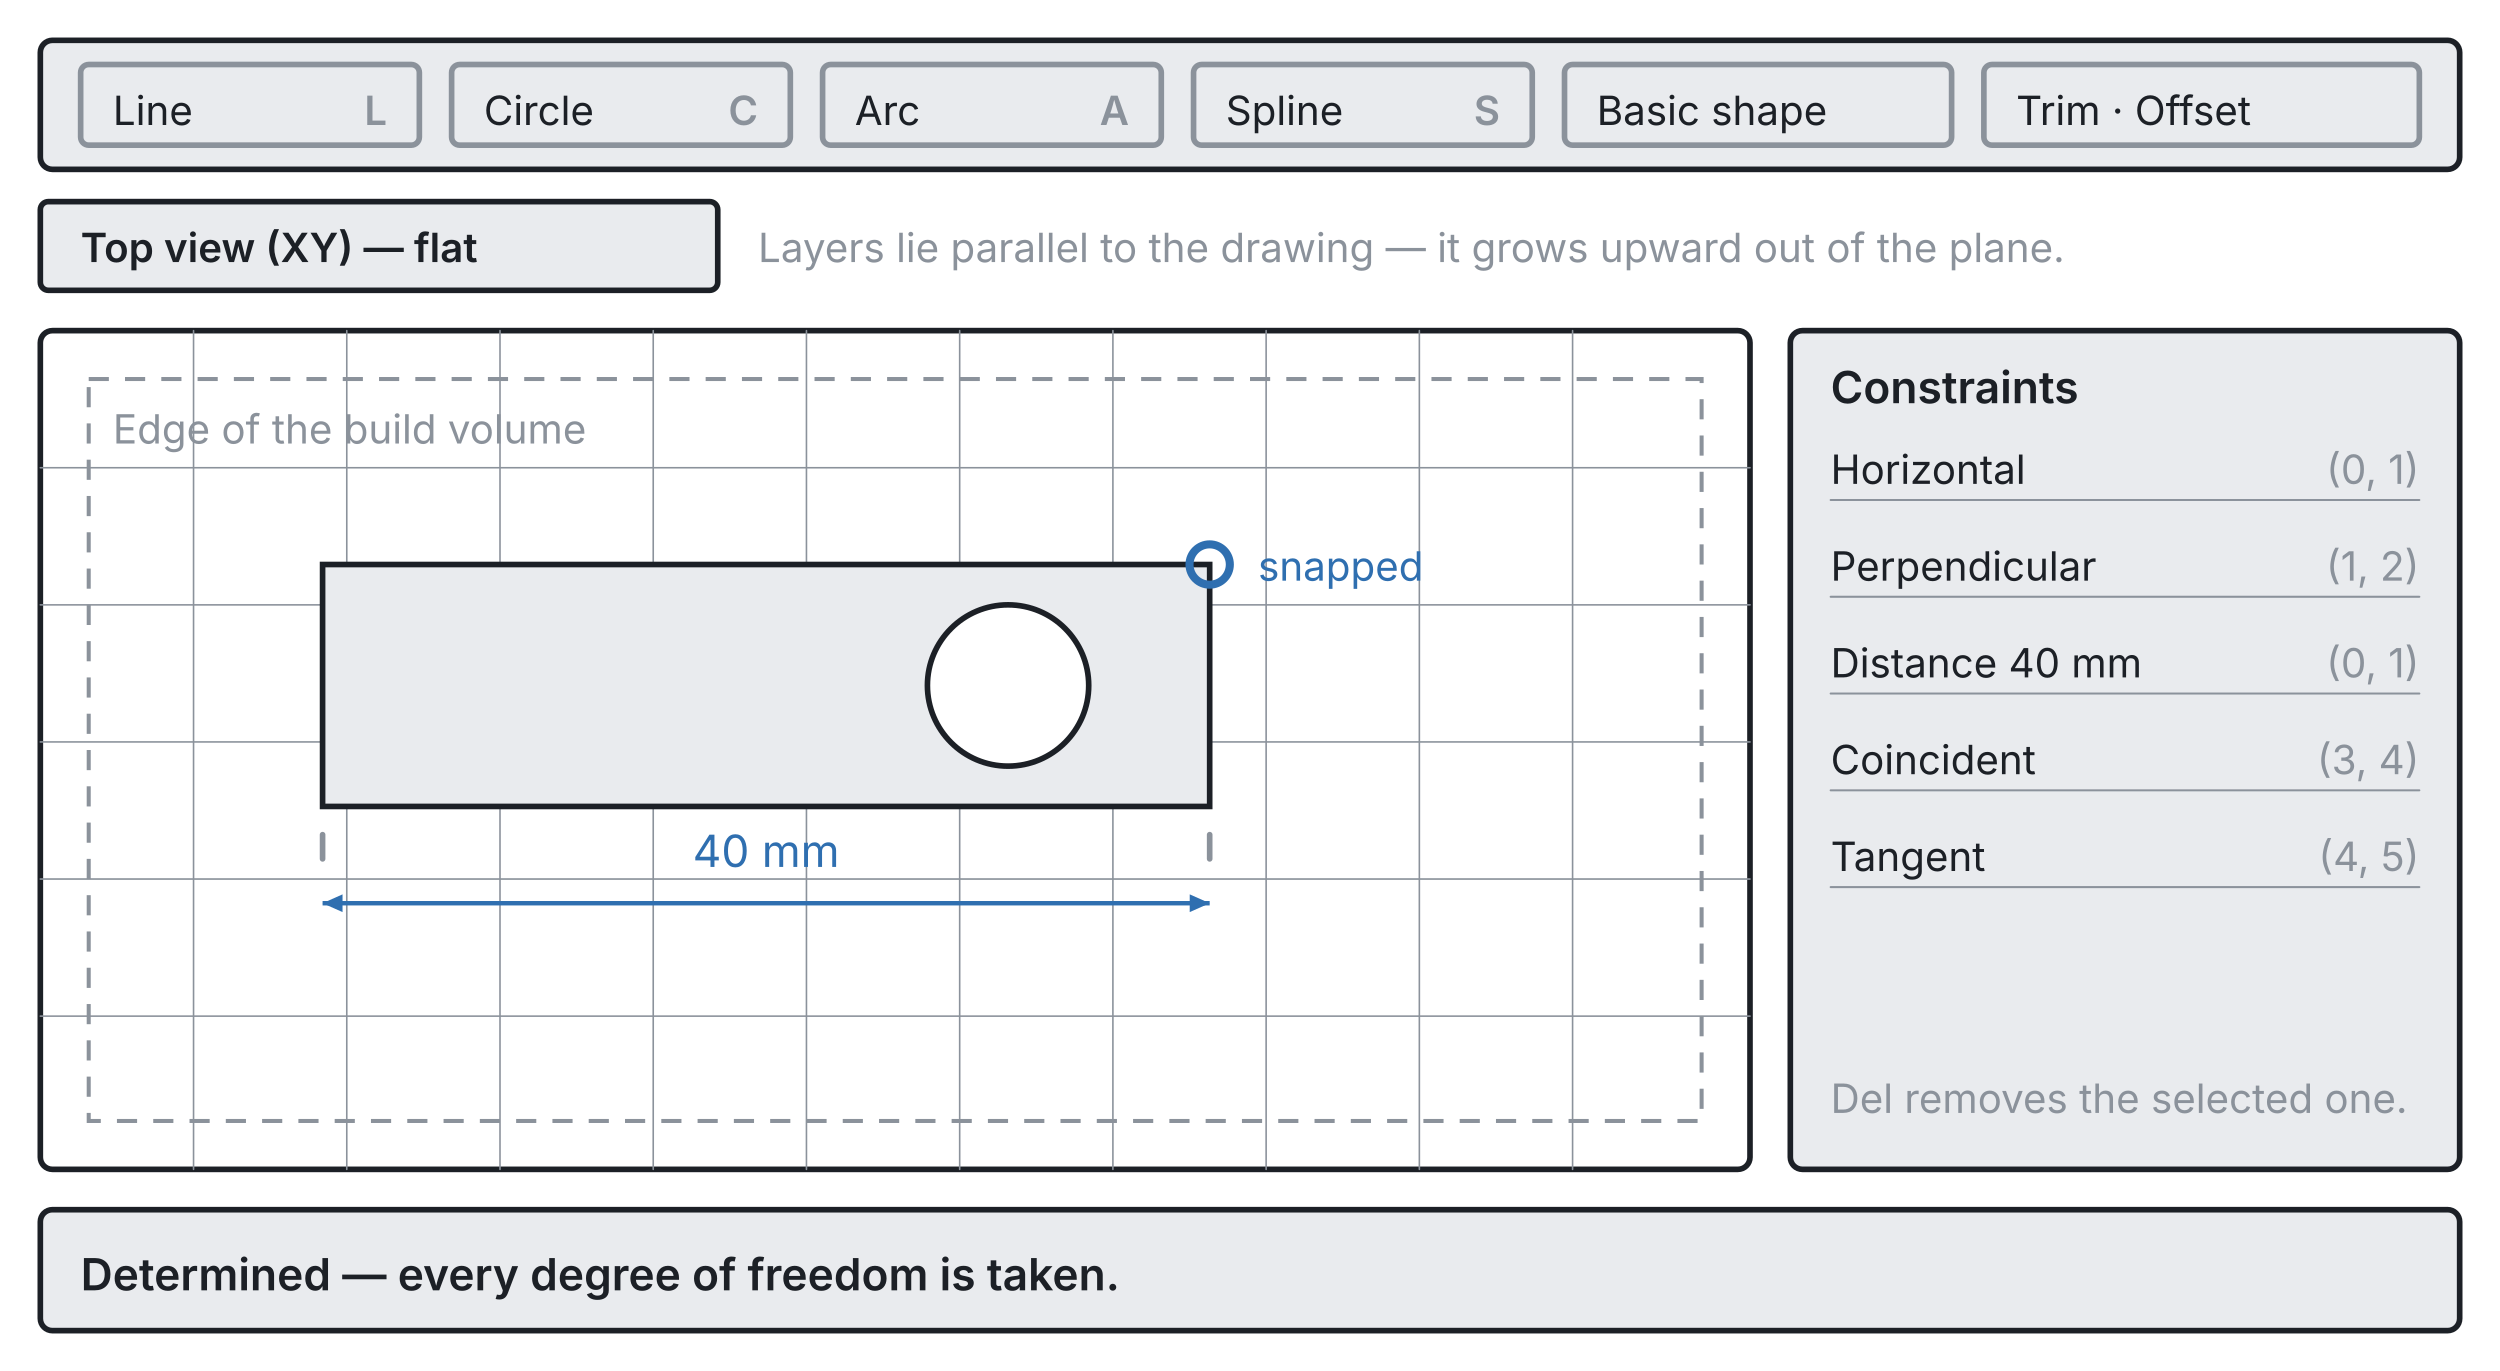
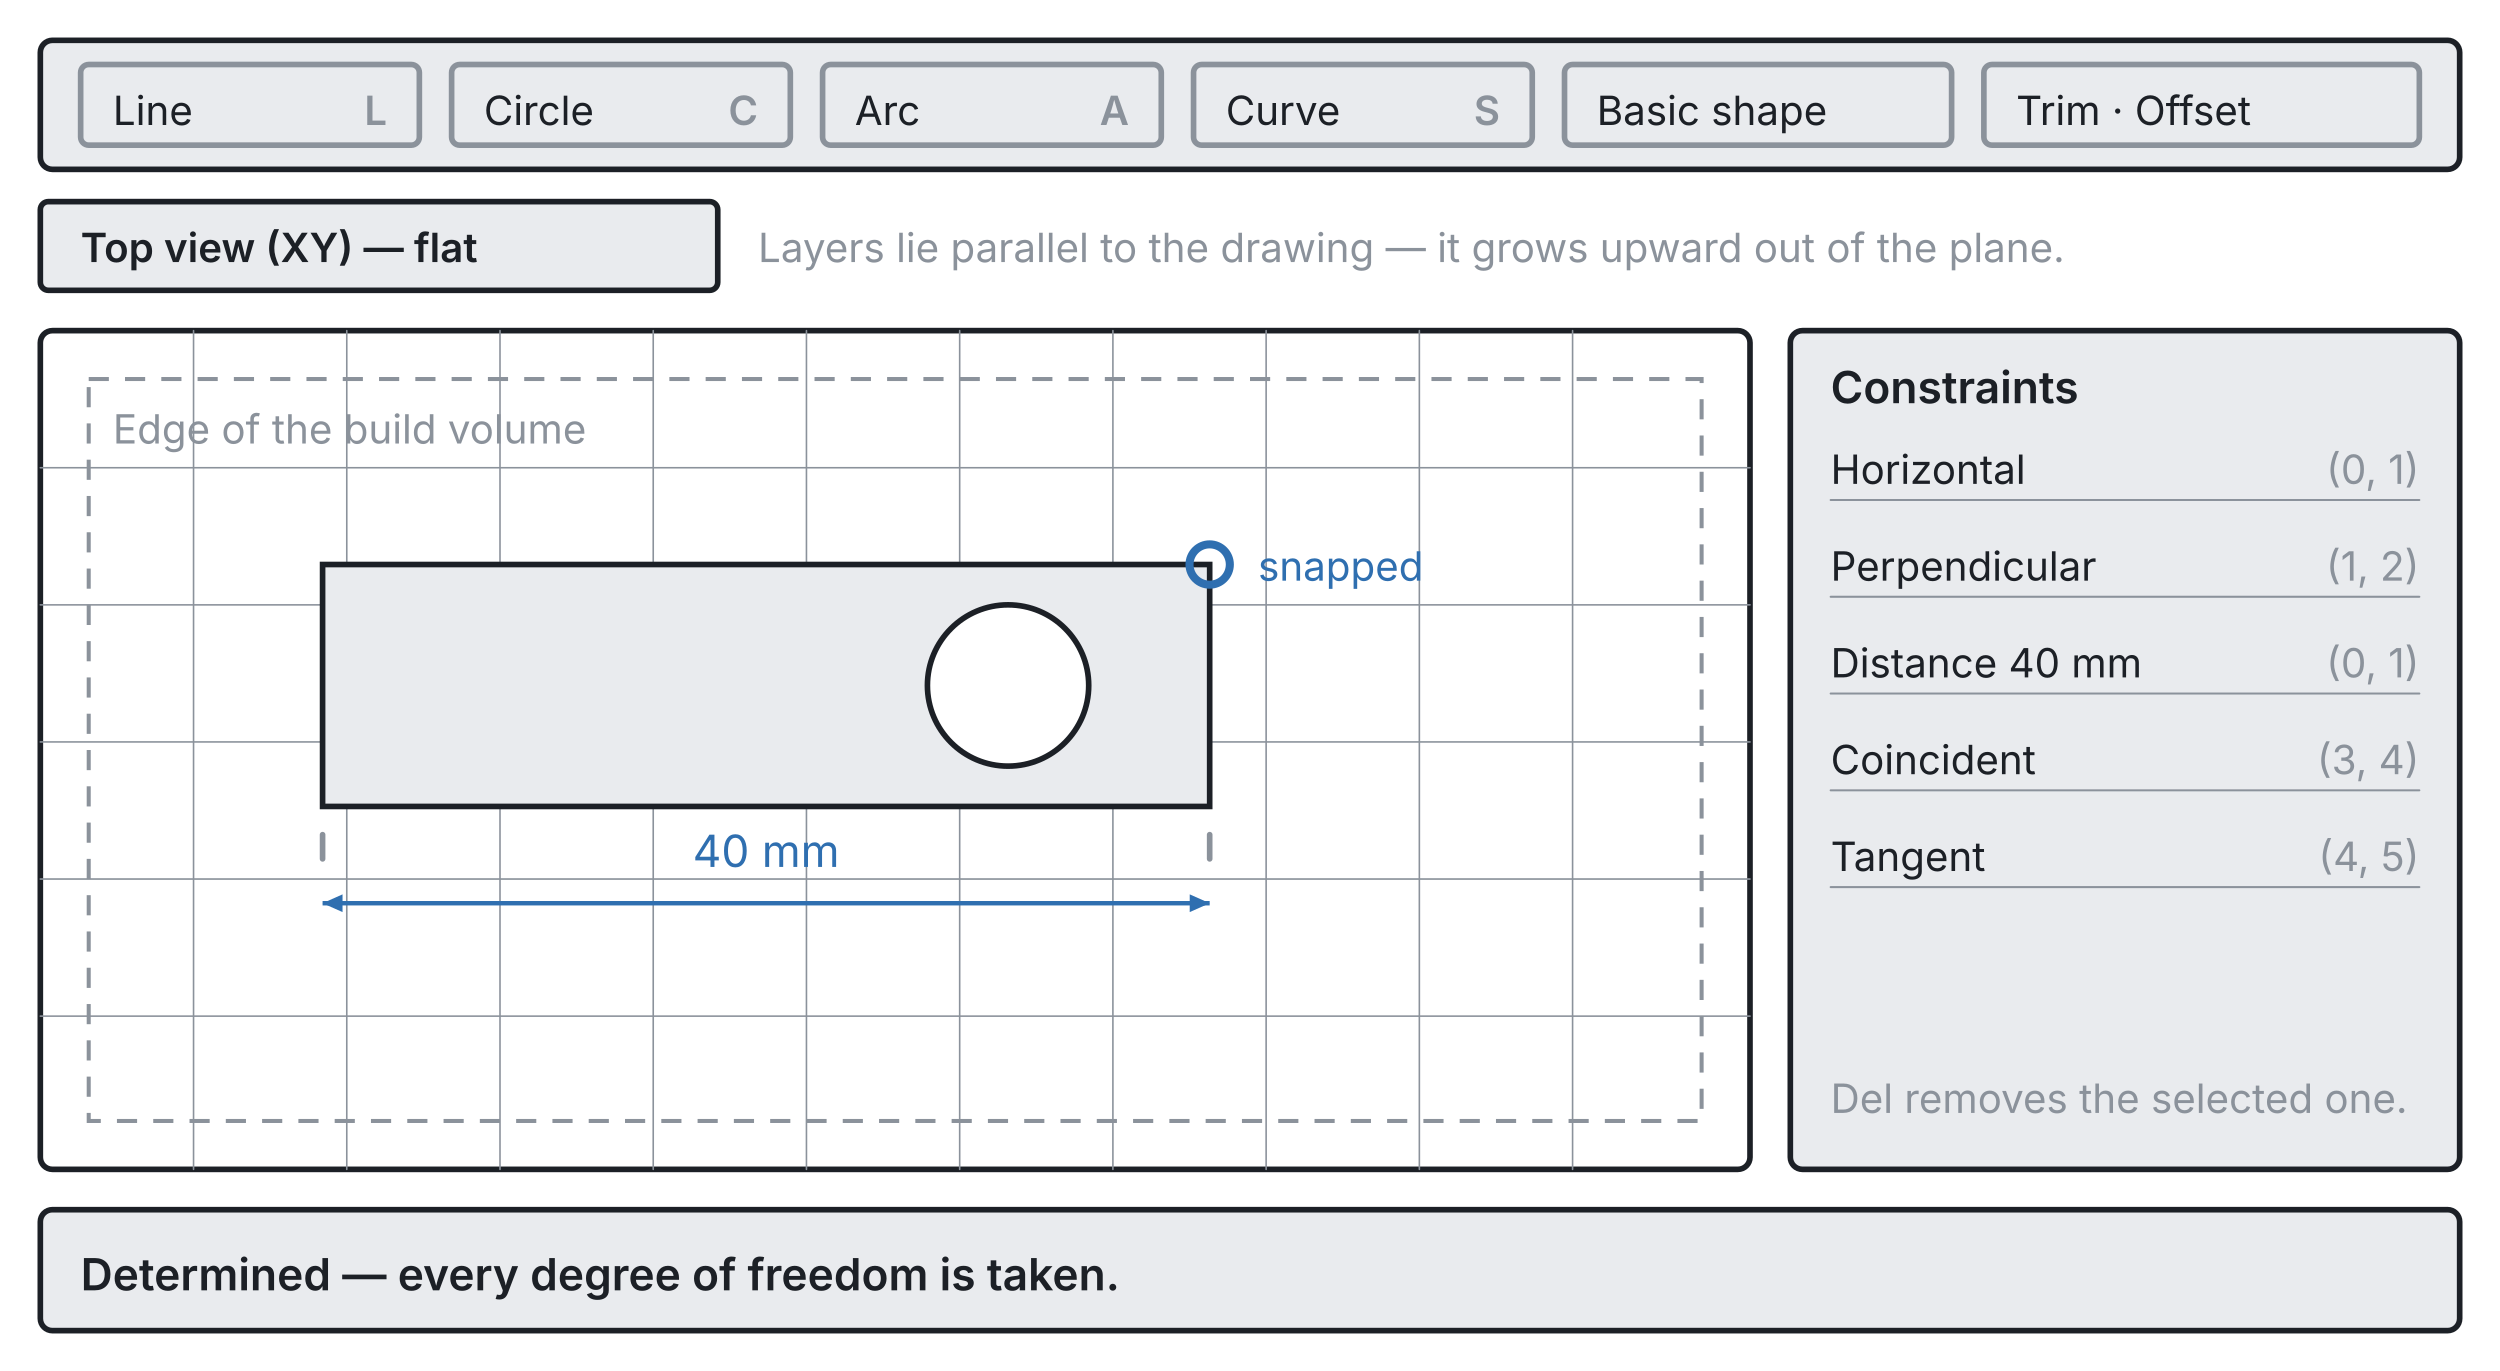
<svg xmlns="http://www.w3.org/2000/svg" viewBox="0 0 620 340" width="620" height="340">
  <defs>
    <marker id="arrow2f6fb0" viewBox="0 0 10 10" refX="9" refY="5" markerWidth="5" markerHeight="5" orient="auto-start-reverse">
      <path d="M 0 1 L 9 5 L 0 9 z" fill="#2f6fb0" />
    </marker>
  </defs>
  <rect x="0" y="0" width="620" height="340" fill="#ffffff" />
  <rect x="10" y="10" width="600" height="32" rx="3" fill="#e9ebee" stroke="#1c2026" stroke-width="1.4" />
  <rect x="20" y="16" width="84" height="20" rx="2" fill="none" stroke="#8b929b" stroke-width="1.4" />
  <text x="28" y="31" fill="#1c2026" font-size="10" font-family="system-ui, -apple-system, Segoe UI, sans-serif" text-anchor="start">Line</text>
  <text x="96" y="31" fill="#8b929b" font-size="10" font-family="system-ui, -apple-system, Segoe UI, sans-serif" text-anchor="end" font-weight="600">L</text>
  <rect x="112" y="16" width="84" height="20" rx="2" fill="none" stroke="#8b929b" stroke-width="1.4" />
  <text x="120" y="31" fill="#1c2026" font-size="10" font-family="system-ui, -apple-system, Segoe UI, sans-serif" text-anchor="start">Circle</text>
  <text x="188" y="31" fill="#8b929b" font-size="10" font-family="system-ui, -apple-system, Segoe UI, sans-serif" text-anchor="end" font-weight="600">C</text>
  <rect x="204" y="16" width="84" height="20" rx="2" fill="none" stroke="#8b929b" stroke-width="1.4" />
  <text x="212" y="31" fill="#1c2026" font-size="10" font-family="system-ui, -apple-system, Segoe UI, sans-serif" text-anchor="start">Arc</text>
  <text x="280" y="31" fill="#8b929b" font-size="10" font-family="system-ui, -apple-system, Segoe UI, sans-serif" text-anchor="end" font-weight="600">A</text>
  <rect x="296" y="16" width="84" height="20" rx="2" fill="none" stroke="#8b929b" stroke-width="1.4" />
-   <text x="304" y="31" fill="#1c2026" font-size="10" font-family="system-ui, -apple-system, Segoe UI, sans-serif" text-anchor="start">Spline</text>
+   <text x="304" y="31" fill="#1c2026" font-size="10" font-family="system-ui, -apple-system, Segoe UI, sans-serif" text-anchor="start">Curve</text>
  <text x="372" y="31" fill="#8b929b" font-size="10" font-family="system-ui, -apple-system, Segoe UI, sans-serif" text-anchor="end" font-weight="600">S</text>
  <rect x="388" y="16" width="96" height="20" rx="2" fill="none" stroke="#8b929b" stroke-width="1.4" />
  <text x="396" y="31" fill="#1c2026" font-size="10" font-family="system-ui, -apple-system, Segoe UI, sans-serif" text-anchor="start">Basic shape</text>
  <rect x="492" y="16" width="108" height="20" rx="2" fill="none" stroke="#8b929b" stroke-width="1.4" />
  <text x="500" y="31" fill="#1c2026" font-size="10" font-family="system-ui, -apple-system, Segoe UI, sans-serif" text-anchor="start">Trim · Offset</text>
  <rect x="10" y="50" width="168" height="22" rx="2" fill="#e9ebee" stroke="#1c2026" stroke-width="1.4" />
  <text x="20" y="65" fill="#1c2026" font-size="10" font-family="system-ui, -apple-system, Segoe UI, sans-serif" text-anchor="start" font-weight="600">Top view (XY) — flat</text>
  <text x="188" y="65" fill="#8b929b" font-size="10" font-family="system-ui, -apple-system, Segoe UI, sans-serif" text-anchor="start">Layers lie parallel to the drawing — it grows upward out of the plane.</text>
  <rect x="10" y="82" width="424" height="208" rx="3" fill="#ffffff" stroke="#1c2026" stroke-width="1.4" />
  <line x1="48" y1="82" x2="48" y2="290" stroke="#8b929b" stroke-width="0.4" stroke-linecap="round" />
  <line x1="86" y1="82" x2="86" y2="290" stroke="#8b929b" stroke-width="0.4" stroke-linecap="round" />
  <line x1="124" y1="82" x2="124" y2="290" stroke="#8b929b" stroke-width="0.4" stroke-linecap="round" />
  <line x1="162" y1="82" x2="162" y2="290" stroke="#8b929b" stroke-width="0.4" stroke-linecap="round" />
  <line x1="200" y1="82" x2="200" y2="290" stroke="#8b929b" stroke-width="0.4" stroke-linecap="round" />
  <line x1="238" y1="82" x2="238" y2="290" stroke="#8b929b" stroke-width="0.4" stroke-linecap="round" />
  <line x1="276" y1="82" x2="276" y2="290" stroke="#8b929b" stroke-width="0.4" stroke-linecap="round" />
  <line x1="314" y1="82" x2="314" y2="290" stroke="#8b929b" stroke-width="0.4" stroke-linecap="round" />
  <line x1="352" y1="82" x2="352" y2="290" stroke="#8b929b" stroke-width="0.4" stroke-linecap="round" />
  <line x1="390" y1="82" x2="390" y2="290" stroke="#8b929b" stroke-width="0.4" stroke-linecap="round" />
  <line x1="10" y1="116" x2="434" y2="116" stroke="#8b929b" stroke-width="0.4" stroke-linecap="round" />
  <line x1="10" y1="150" x2="434" y2="150" stroke="#8b929b" stroke-width="0.4" stroke-linecap="round" />
  <line x1="10" y1="184" x2="434" y2="184" stroke="#8b929b" stroke-width="0.4" stroke-linecap="round" />
  <line x1="10" y1="218" x2="434" y2="218" stroke="#8b929b" stroke-width="0.4" stroke-linecap="round" />
  <line x1="10" y1="252" x2="434" y2="252" stroke="#8b929b" stroke-width="0.4" stroke-linecap="round" />
  <rect x="22" y="94" width="400" height="184" rx="0" fill="none" stroke="#8b929b" stroke-width="1" stroke-dasharray="5 4" />
  <text x="28" y="110" fill="#8b929b" font-size="10" font-family="system-ui, -apple-system, Segoe UI, sans-serif" text-anchor="start">Edge of the build volume</text>
  <polygon points="80,140 300,140 300,200 80,200" fill="#e9ebee" stroke="#1c2026" stroke-width="1.4" />
  <circle cx="250" cy="170" r="20" fill="#ffffff" stroke="#1c2026" stroke-width="1.4" />
  <line x1="80" y1="207" x2="80" y2="213" stroke="#8b929b" stroke-width="1.4" stroke-linecap="round" />
  <line x1="300" y1="207" x2="300" y2="213" stroke="#8b929b" stroke-width="1.4" stroke-linecap="round" />
  <line x1="80" y1="224" x2="300" y2="224" stroke="#2f6fb0" stroke-width="1.1" marker-start="url(#arrow2f6fb0)" marker-end="url(#arrow2f6fb0)" />
  <text x="190" y="215" fill="#2f6fb0" font-size="11" font-family="system-ui, -apple-system, Segoe UI, sans-serif" text-anchor="middle">40 mm</text>
  <text x="312" y="144" fill="#2f6fb0" font-size="10" font-family="system-ui, -apple-system, Segoe UI, sans-serif" text-anchor="start">snapped</text>
  <circle cx="300" cy="140" r="5" fill="none" stroke="#2f6fb0" stroke-width="2" />
  <rect x="444" y="82" width="166" height="208" rx="3" fill="#e9ebee" stroke="#1c2026" stroke-width="1.4" />
  <text x="454" y="100" fill="#1c2026" font-size="11" font-family="system-ui, -apple-system, Segoe UI, sans-serif" text-anchor="start" font-weight="600">Constraints</text>
  <line x1="454" y1="124" x2="600" y2="124" stroke="#8b929b" stroke-width="0.5" stroke-linecap="round" />
  <text x="454" y="120" fill="#1c2026" font-size="10" font-family="system-ui, -apple-system, Segoe UI, sans-serif" text-anchor="start">Horizontal</text>
  <text x="600" y="120" fill="#8b929b" font-size="10" font-family="system-ui, -apple-system, Segoe UI, sans-serif" text-anchor="end">(0, 1)</text>
  <line x1="454" y1="148" x2="600" y2="148" stroke="#8b929b" stroke-width="0.5" stroke-linecap="round" />
  <text x="454" y="144" fill="#1c2026" font-size="10" font-family="system-ui, -apple-system, Segoe UI, sans-serif" text-anchor="start">Perpendicular</text>
  <text x="600" y="144" fill="#8b929b" font-size="10" font-family="system-ui, -apple-system, Segoe UI, sans-serif" text-anchor="end">(1, 2)</text>
  <line x1="454" y1="172" x2="600" y2="172" stroke="#8b929b" stroke-width="0.5" stroke-linecap="round" />
  <text x="454" y="168" fill="#1c2026" font-size="10" font-family="system-ui, -apple-system, Segoe UI, sans-serif" text-anchor="start">Distance 40 mm</text>
  <text x="600" y="168" fill="#8b929b" font-size="10" font-family="system-ui, -apple-system, Segoe UI, sans-serif" text-anchor="end">(0, 1)</text>
  <line x1="454" y1="196" x2="600" y2="196" stroke="#8b929b" stroke-width="0.5" stroke-linecap="round" />
  <text x="454" y="192" fill="#1c2026" font-size="10" font-family="system-ui, -apple-system, Segoe UI, sans-serif" text-anchor="start">Coincident</text>
  <text x="600" y="192" fill="#8b929b" font-size="10" font-family="system-ui, -apple-system, Segoe UI, sans-serif" text-anchor="end">(3, 4)</text>
  <line x1="454" y1="220" x2="600" y2="220" stroke="#8b929b" stroke-width="0.5" stroke-linecap="round" />
  <text x="454" y="216" fill="#1c2026" font-size="10" font-family="system-ui, -apple-system, Segoe UI, sans-serif" text-anchor="start">Tangent</text>
  <text x="600" y="216" fill="#8b929b" font-size="10" font-family="system-ui, -apple-system, Segoe UI, sans-serif" text-anchor="end">(4, 5)</text>
  <text x="454" y="276" fill="#8b929b" font-size="10" font-family="system-ui, -apple-system, Segoe UI, sans-serif" text-anchor="start">Del removes the selected one.</text>
  <rect x="10" y="300" width="600" height="30" rx="3" fill="#e9ebee" stroke="#1c2026" stroke-width="1.4" />
  <text x="20" y="320" fill="#1c2026" font-size="11" font-family="system-ui, -apple-system, Segoe UI, sans-serif" text-anchor="start" font-weight="600">Determined — every degree of freedom is taken.</text>
</svg>
